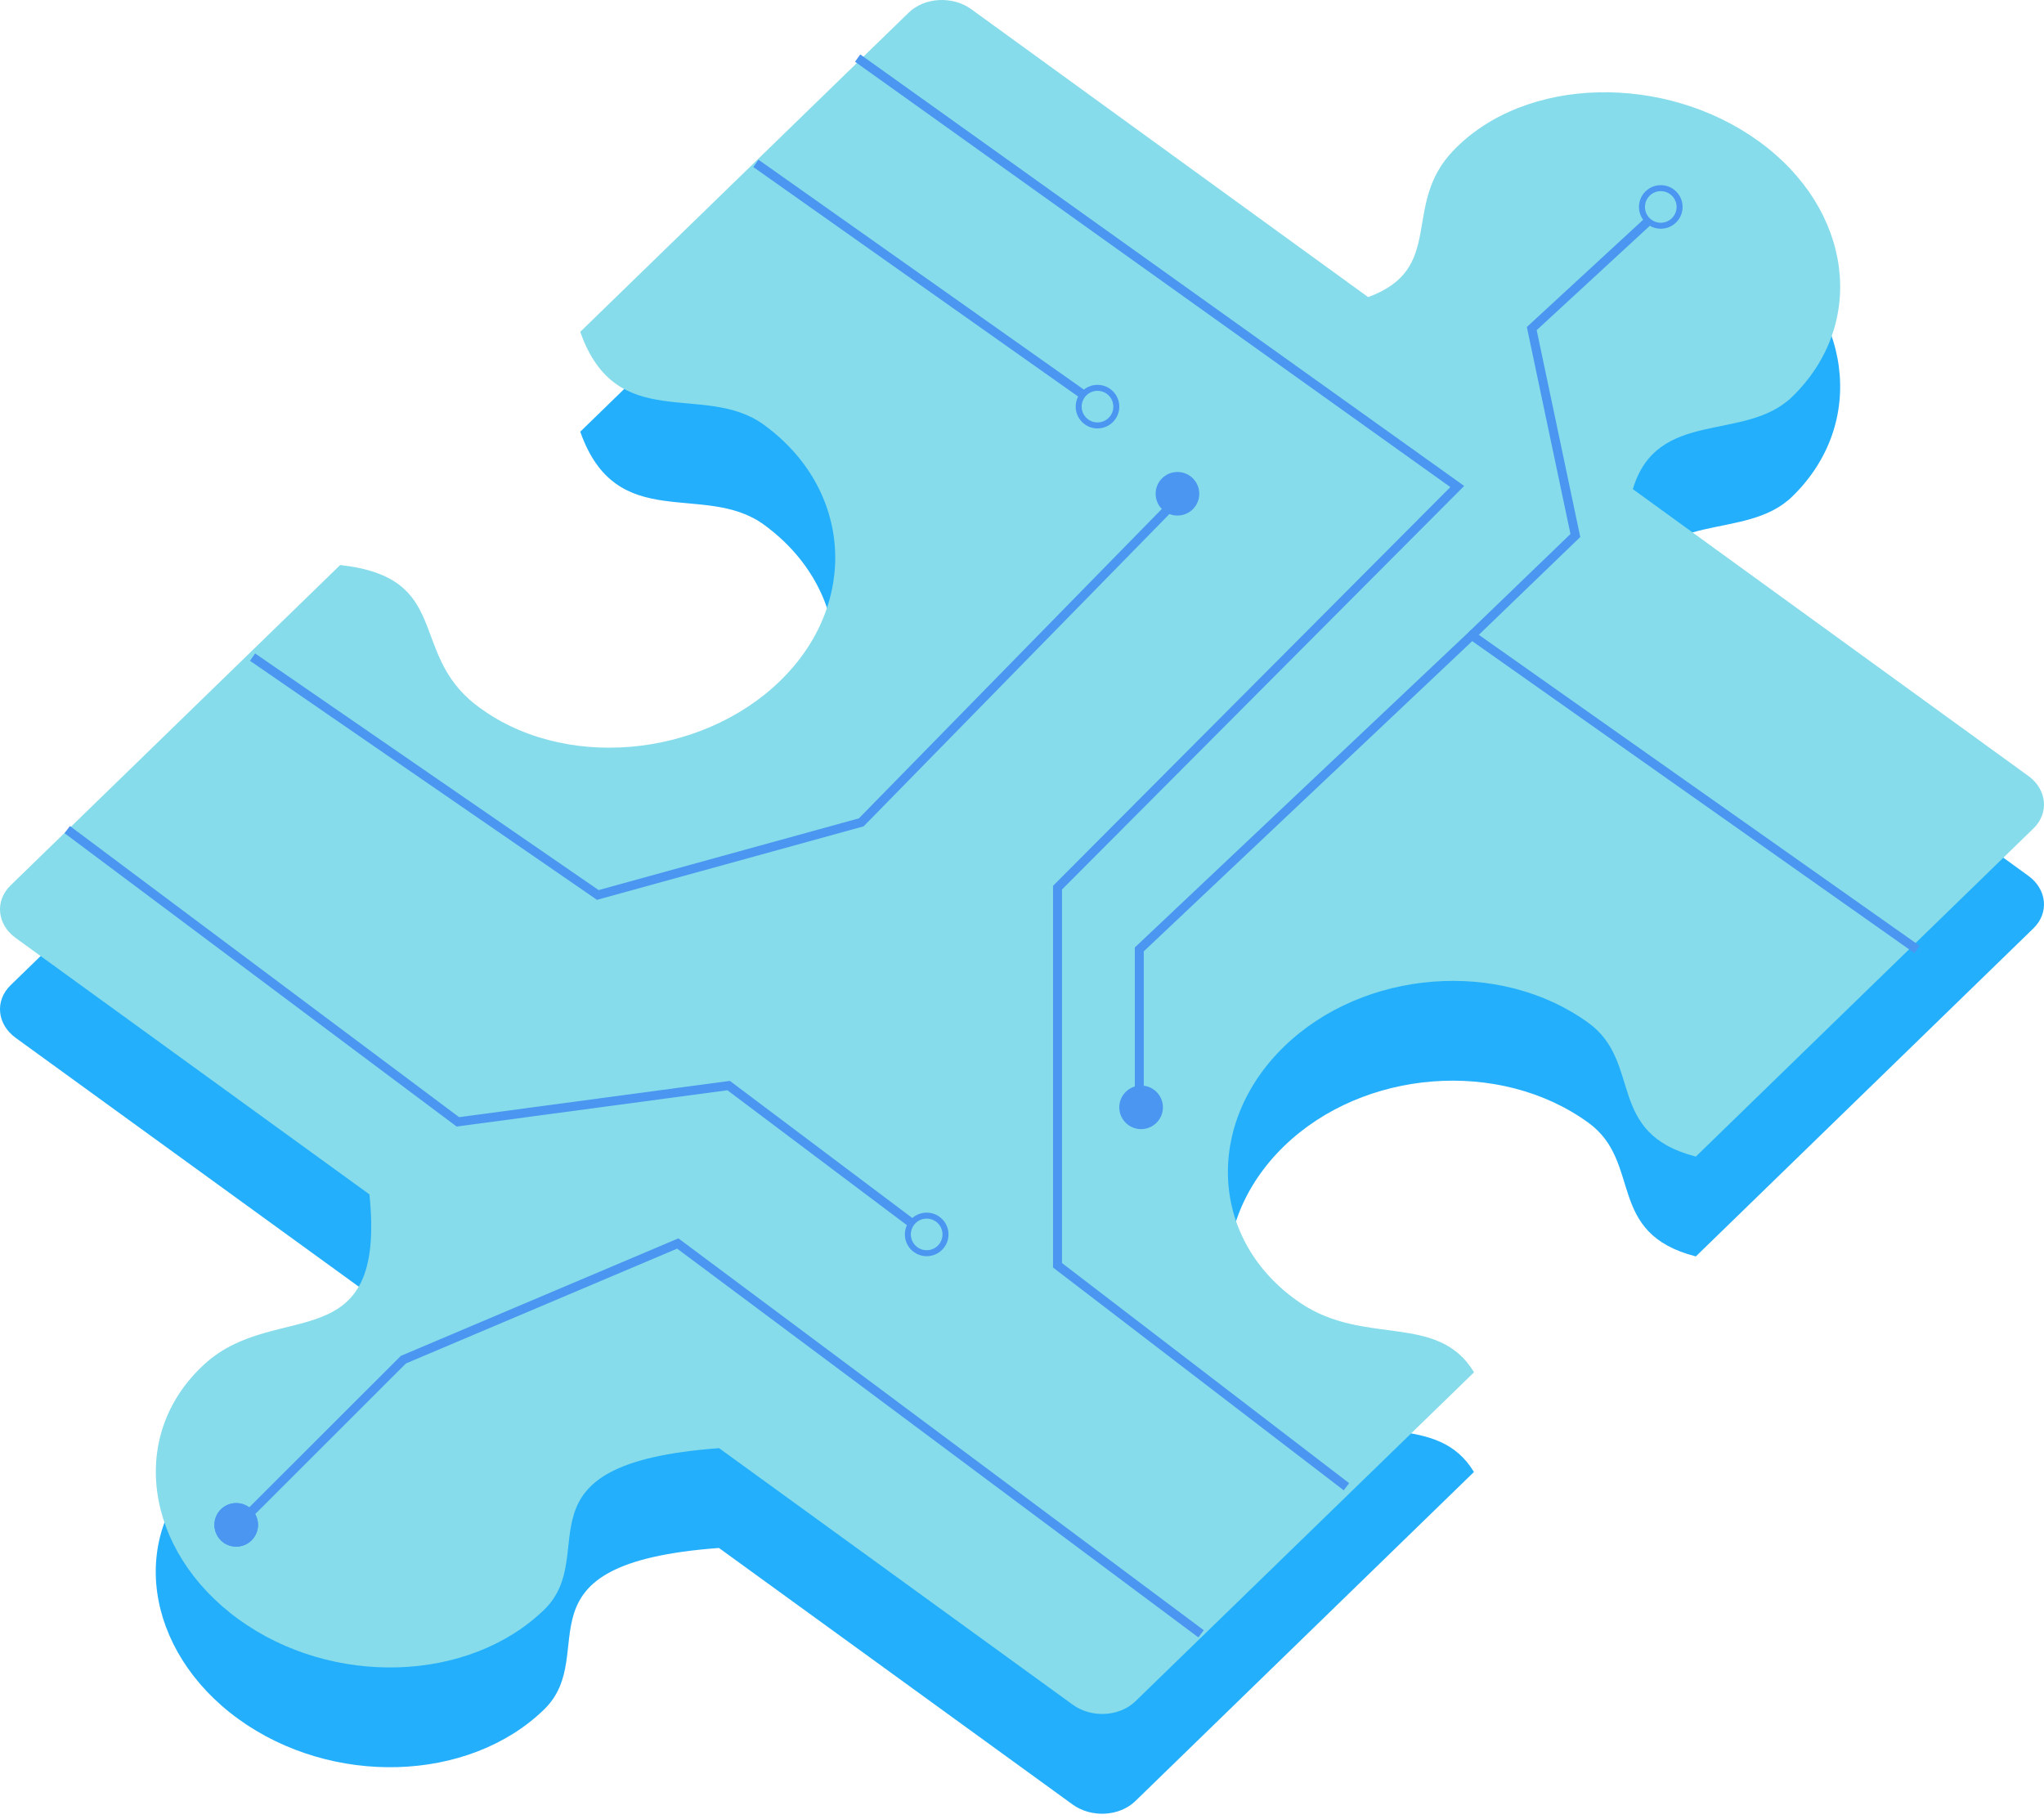
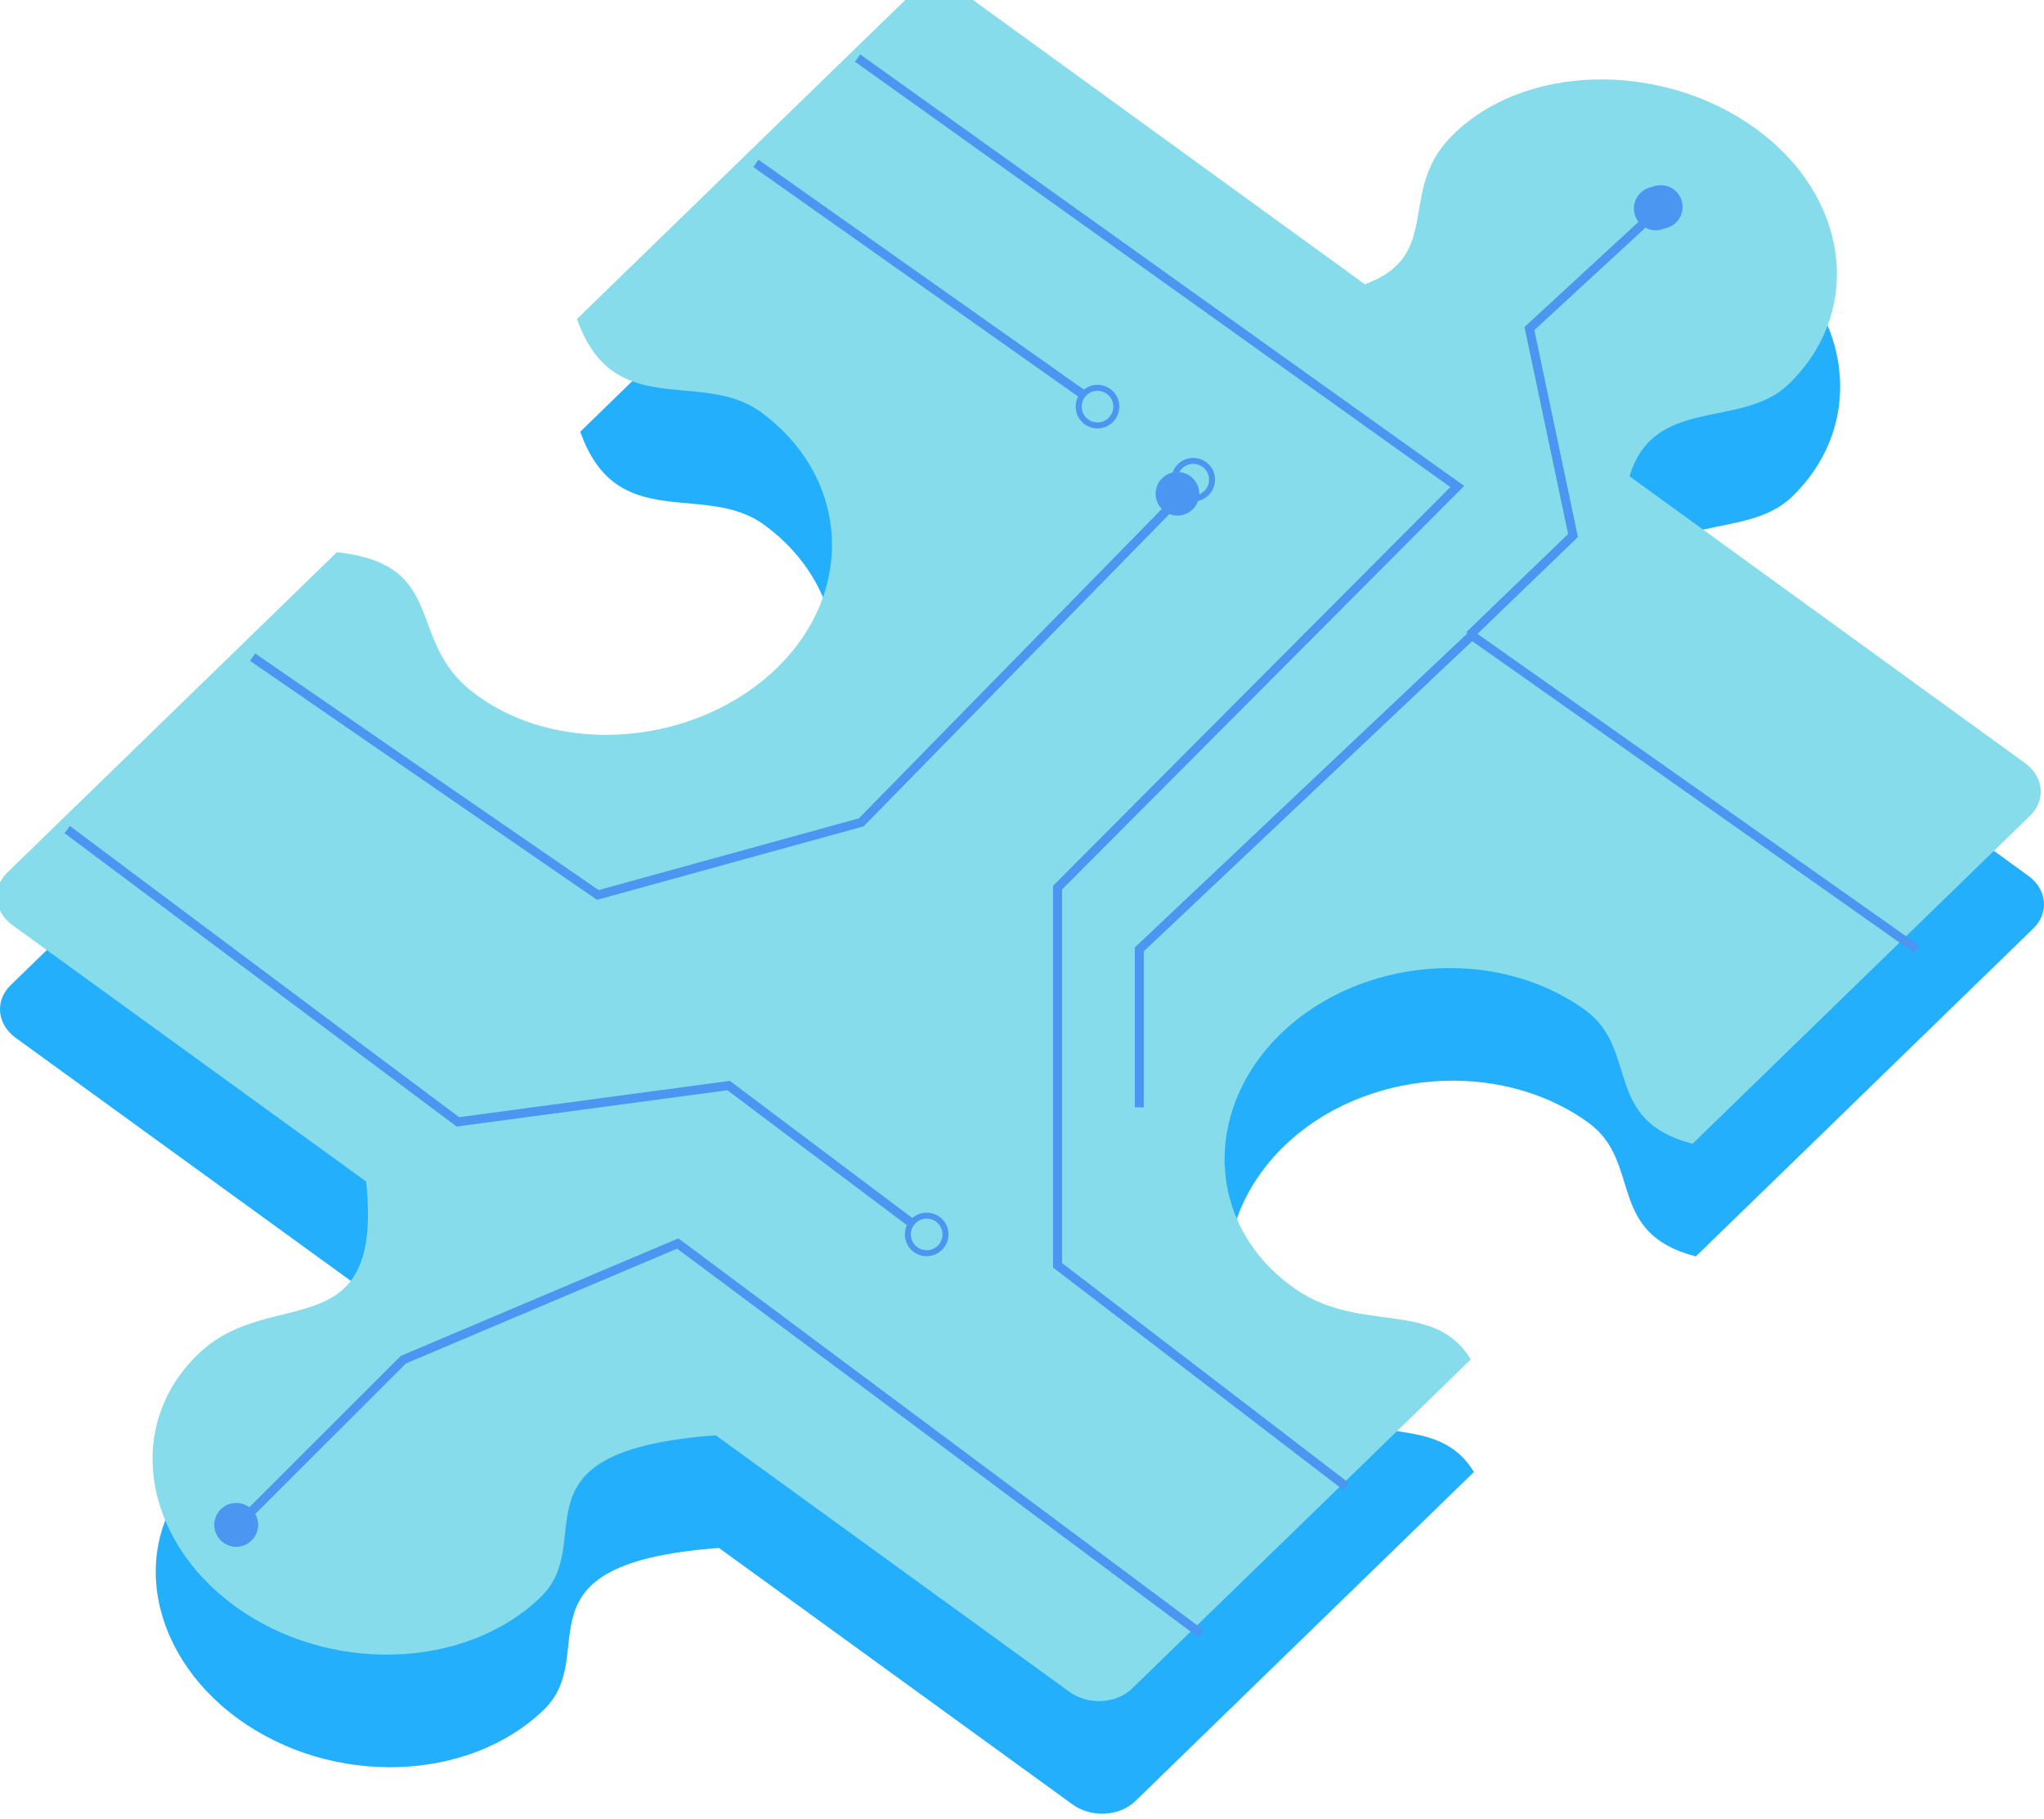
- <svg xmlns="http://www.w3.org/2000/svg" width="100" height="89" viewBox="0 0 100 89" fill="none">
-   <path d="M77.709 54.932C80.376 56.865 78.534 60.337 82.967 61.474L99.482 45.423C100.261 44.666 100.149 43.515 99.233 42.851L79.884 28.817C81.077 24.836 85.372 26.543 87.68 24.298C91.362 20.72 90.633 15.125 86.053 11.803C81.473 8.481 74.618 8.579 71.094 12.265C68.535 14.942 70.76 18.022 66.937 19.425L47.522 5.34C46.606 4.676 45.234 4.75 44.455 5.505L28.388 21.122C30.166 26.174 34.451 23.552 37.363 25.664C41.696 28.808 42.055 34.422 38.163 38.205C34.271 41.989 27.469 42.629 23.266 39.362C19.964 36.793 22.121 33.144 16.643 32.533L0.517 48.206C-0.26 48.963 -0.149 50.114 0.766 50.779L18.069 63.329C18.912 71.5 13.541 68.436 10.031 71.609C6.198 75.073 7.078 80.782 11.658 84.104C16.238 87.426 22.937 87.22 26.619 83.642C29.455 80.883 24.829 76.503 35.174 75.739L52.477 88.291C53.393 88.953 54.767 88.879 55.544 88.124L72.111 72.021C70.333 69.083 66.777 70.777 63.612 68.63C59.151 65.61 58.92 59.87 62.812 56.088C66.704 52.306 73.377 51.788 77.709 54.932Z" fill="#24AFFC" />
-   <path d="M77.709 50.045C80.376 51.979 78.534 55.45 82.967 56.589L99.482 40.536C100.261 39.781 100.149 38.628 99.233 37.965L79.884 23.932C81.077 19.951 85.372 21.658 87.68 19.413C91.362 15.835 90.633 10.241 86.053 6.918C81.473 3.594 74.618 3.69 71.092 7.378C68.534 10.055 70.758 13.133 66.935 14.537L47.522 0.453C46.606 -0.211 45.234 -0.136 44.455 0.62L28.388 16.236C30.166 21.289 34.451 18.665 37.363 20.777C41.696 23.921 42.055 29.536 38.163 33.318C34.271 37.1 27.469 37.743 23.266 34.475C19.964 31.906 22.121 28.257 16.643 27.646L0.517 43.321C-0.26 44.076 -0.149 45.229 0.766 45.892L18.074 58.438C18.917 66.61 13.546 63.545 10.036 66.716C6.198 70.186 7.087 75.895 11.663 79.222C16.24 82.549 22.942 82.336 26.624 78.759C29.46 76.002 24.834 71.621 35.18 70.855L52.483 83.407C53.398 84.072 54.773 83.997 55.549 83.24L72.116 67.143C70.338 64.203 66.782 65.889 63.618 63.75C59.157 60.73 58.926 54.992 62.818 51.21C66.709 47.428 73.377 46.903 77.709 50.045Z" fill="#86DCEA" />
-   <path fill-rule="evenodd" clip-rule="evenodd" d="M3.158 40.766L3.42 40.415L22.461 54.661L35.707 52.885L44.758 59.689L44.494 60.04L35.587 53.343L22.342 55.12L3.158 40.766Z" fill="#4A96F0" />
-   <path fill-rule="evenodd" clip-rule="evenodd" d="M33.189 60.591L58.892 79.762L58.629 80.114L33.128 61.093L19.86 66.711L12.334 74.231L12.024 73.921L19.61 66.341L33.189 60.591Z" fill="#4A96F0" />
-   <path fill-rule="evenodd" clip-rule="evenodd" d="M42.087 2.664L71.632 23.776L51.957 43.523V61.799L66.005 72.569L65.739 72.917L51.518 62.016V43.342L70.957 23.832L41.831 3.021L42.087 2.664Z" fill="#4A96F0" />
-   <path fill-rule="evenodd" clip-rule="evenodd" d="M71.986 30.804L93.912 46.274L93.659 46.632L72.026 31.369L55.957 46.547V54.18H55.519V46.358L71.986 30.804Z" fill="#4A96F0" />
-   <path fill-rule="evenodd" clip-rule="evenodd" d="M58.206 24.135L42.252 40.431L29.206 44.027L12.232 32.333L12.481 31.972L29.287 43.55L42.021 40.04L57.892 23.828L58.206 24.135Z" fill="#4A96F0" />
-   <path fill-rule="evenodd" clip-rule="evenodd" d="M52.945 19.542L36.855 8.173L37.108 7.815L53.198 19.184L52.945 19.542Z" fill="#4A96F0" />
-   <path d="M58.672 24.159C58.672 24.748 58.194 25.225 57.605 25.225C57.016 25.225 56.538 24.748 56.538 24.159C56.538 23.57 57.016 23.093 57.605 23.093C58.194 23.093 58.672 23.57 58.672 24.159Z" fill="#4A96F0" />
-   <path d="M56.894 54.18C56.894 54.769 56.416 55.246 55.827 55.246C55.238 55.246 54.76 54.769 54.76 54.18C54.76 53.591 55.238 53.114 55.827 53.114C56.416 53.114 56.894 53.591 56.894 54.18Z" fill="#4A96F0" />
-   <path fill-rule="evenodd" clip-rule="evenodd" d="M53.693 20.669C54.121 20.669 54.468 20.323 54.468 19.896C54.468 19.469 54.121 19.122 53.693 19.122C53.265 19.122 52.919 19.469 52.919 19.896C52.919 20.323 53.265 20.669 53.693 20.669ZM53.693 20.962C54.282 20.962 54.76 20.484 54.76 19.896C54.76 19.307 54.282 18.83 53.693 18.83C53.104 18.83 52.627 19.307 52.627 19.896C52.627 20.484 53.104 20.962 53.693 20.962Z" fill="#4A96F0" />
-   <path fill-rule="evenodd" clip-rule="evenodd" d="M81.251 10.899C81.679 10.899 82.026 10.552 82.026 10.126C82.026 9.699 81.679 9.352 81.251 9.352C80.823 9.352 80.477 9.699 80.477 10.126C80.477 10.552 80.823 10.899 81.251 10.899ZM81.251 11.191C81.841 11.191 82.318 10.714 82.318 10.126C82.318 9.537 81.841 9.06 81.251 9.06C80.662 9.06 80.185 9.537 80.185 10.126C80.185 10.714 80.662 11.191 81.251 11.191Z" fill="#4A96F0" />
-   <path fill-rule="evenodd" clip-rule="evenodd" d="M45.337 61.171C45.765 61.171 46.111 60.824 46.111 60.397C46.111 59.971 45.765 59.624 45.337 59.624C44.909 59.624 44.562 59.971 44.562 60.397C44.562 60.824 44.909 61.171 45.337 61.171ZM45.337 61.463C45.926 61.463 46.404 60.986 46.404 60.397C46.404 59.809 45.926 59.332 45.337 59.332C44.748 59.332 44.27 59.809 44.27 60.397C44.27 60.986 44.748 61.463 45.337 61.463Z" fill="#4A96F0" />
-   <path d="M12.623 74.609C12.623 75.197 12.146 75.674 11.556 75.674C10.967 75.674 10.49 75.197 10.49 74.609C10.49 74.02 10.967 73.543 11.556 73.543C12.146 73.543 12.623 74.02 12.623 74.609Z" fill="#4A96F0" />
-   <path fill-rule="evenodd" clip-rule="evenodd" d="M11.556 75.382C11.984 75.382 12.331 75.035 12.331 74.609C12.331 74.182 11.984 73.835 11.556 73.835C11.129 73.835 10.782 74.182 10.782 74.609C10.782 75.035 11.129 75.382 11.556 75.382ZM11.556 75.674C12.146 75.674 12.623 75.197 12.623 74.609C12.623 74.02 12.146 73.543 11.556 73.543C10.967 73.543 10.49 74.02 10.49 74.609C10.49 75.197 10.967 75.674 11.556 75.674Z" fill="#4A96F0" />
-   <path fill-rule="evenodd" clip-rule="evenodd" d="M75.18 16.153L80.866 10.908L80.569 10.586L74.699 16L76.833 26.128L71.853 30.929L72.158 31.245L77.312 26.275L75.18 16.153Z" fill="#4A96F0" />
+ <svg xmlns="http://www.w3.org/2000/svg" id="e7uefw3ulsnm1" viewBox="0 0 100 89" shape-rendering="geometricPrecision" text-rendering="geometricPrecision">
+   <style>#e7uefw3ulsnm12_to {animation: e7uefw3ulsnm12_to__to 2500ms linear infinite normal forwards}@keyframes e7uefw3ulsnm12_to__to { 0% {transform: translate(0px,0px)} 12% {transform: translate(-15.26475px,15.72384px)} 28% {transform: translate(-28.23406px,19.39657px)} 48% {transform: translate(-44.76131px,8.263626px)} 100% {transform: translate(-44.76131px,8.263626px)} }#e7uefw3ulsnm13_to {animation: e7uefw3ulsnm13_to__to 2500ms linear infinite normal forwards}@keyframes e7uefw3ulsnm13_to__to { 0% {transform: translate(25.17708px,-43.97931px)} 4% {transform: translate(19.09414px,-38.24068px)} 12% {transform: translate(21.04527px,-27.91115px)} 24% {transform: translate(-0.072888px,-7.711177px)} 32% {transform: translate(-0.187661px,-0.136186px)} 48% {transform: translate(0.041884px,-7.940722px)} 68% {transform: translate(15.99527px,-23.32025px)} 80% {transform: translate(37.11343px,-8.285039px)} 100% {transform: translate(37.11343px,-8.285039px)} }#e7uefw3ulsnm18_to {animation: e7uefw3ulsnm18_to__to 2500ms linear infinite normal forwards}@keyframes e7uefw3ulsnm18_to__to { 0% {transform: translate(-0px,0px)} 12% {transform: translate(8.570602px,-7.77897px)} 20% {transform: translate(21.66187px,-13.503px)} 36% {transform: translate(43.9621px,2.1316px)} 100% {transform: translate(43.9621px,2.1316px)} }</style>
+   <path id="e7uefw3ulsnm2" d="M12.623,74.609C12.623,75.197,12.146,75.674,11.556,75.674C10.967,75.674,10.49,75.197,10.49,74.609C10.49,74.02,10.967,73.543,11.556,73.543C12.146,73.543,12.623,74.02,12.623,74.609Z" transform="matrix(1 0 0 1 0 -0.00000000000001)" fill="rgb(74,150,240)" stroke="none" stroke-width="1" />
+   <path id="e7uefw3ulsnm3" d="M12.623,74.609C12.623,75.197,12.146,75.674,11.556,75.674C10.967,75.674,10.49,75.197,10.49,74.609C10.49,74.02,10.967,73.543,11.556,73.543C12.146,73.543,12.623,74.02,12.623,74.609Z" transform="matrix(1 0 0 1 0 -0.00000000000001)" fill="rgb(74,150,240)" stroke="none" stroke-width="1" />
+   <path id="e7uefw3ulsnm4" d="M77.709,54.932C80.376,56.865,78.534,60.337,82.967,61.474L99.482,45.423C100.261,44.666,100.149,43.515,99.233,42.851L79.884,28.817C81.077,24.836,85.372,26.543,87.68,24.298C91.362,20.72,90.633,15.125,86.053,11.803C81.473,8.481,74.618,8.579,71.094,12.265C68.535,14.942,70.76,18.022,66.937,19.425L47.522,5.34C46.606,4.676,45.234,4.75,44.455,5.505L28.388,21.122C30.166,26.174,34.451,23.552,37.363,25.664C41.696,28.808,42.055,34.422,38.163,38.205C34.271,41.989,27.469,42.629,23.266,39.362C19.964,36.793,22.121,33.144,16.643,32.533L0.517,48.206C-0.26,48.963,-0.149,50.114,0.766,50.779L18.069,63.329C18.912,71.5,13.541,68.436,10.031,71.609C6.198,75.073,7.078,80.782,11.658,84.104C16.238,87.426,22.937,87.22,26.619,83.642C29.455,80.883,24.829,76.503,35.174,75.739L52.477,88.291C53.393,88.953,54.767,88.879,55.544,88.124L72.111,72.021C70.333,69.083,66.777,70.777,63.612,68.63C59.151,65.61,58.92,59.87,62.812,56.088C66.704,52.306,73.377,51.788,77.709,54.932Z" fill="rgb(36,175,252)" stroke="none" stroke-width="1" />
+   <path id="e7uefw3ulsnm5" d="M77.709,50.045C80.376,51.979,78.534,55.45,82.967,56.589L99.482,40.536C100.261,39.781,100.149,38.628,99.233,37.965L79.884,23.932C81.077,19.951,85.372,21.658,87.68,19.413C91.362,15.835,90.633,10.241,86.053,6.918C81.473,3.594,74.618,3.69,71.092,7.378C68.534,10.055,70.758,13.133,66.935,14.537L47.522,0.453C46.606,-0.211,45.234,-0.136,44.455,0.62L28.388,16.236C30.166,21.289,34.451,18.665,37.363,20.777C41.696,23.921,42.055,29.536,38.163,33.318C34.271,37.1,27.469,37.743,23.266,34.475C19.964,31.906,22.121,28.257,16.643,27.646L0.517,43.321C-0.26,44.076,-0.149,45.229,0.766,45.892L18.074,58.438C18.917,66.61,13.546,63.545,10.036,66.716C6.198,70.186,7.087,75.895,11.663,79.222C16.24,82.549,22.942,82.336,26.624,78.759C29.46,76.002,24.834,71.621,35.18,70.855L52.483,83.407C53.398,84.072,54.773,83.997,55.549,83.24L72.116,67.143C70.338,64.203,66.782,65.889,63.618,63.75C59.157,60.73,58.926,54.992,62.818,51.21C66.709,47.428,73.377,46.903,77.709,50.045Z" transform="matrix(1 0 0 1 -0.160328 -0.627739)" fill="rgb(134,220,234)" stroke="none" stroke-width="1" />
+   <path id="e7uefw3ulsnm6" d="M3.158,40.766L3.42,40.415L22.461,54.661L35.707,52.885L44.758,59.689L44.494,60.04L35.587,53.343L22.342,55.12L3.158,40.766Z" clip-rule="evenodd" fill="rgb(74,150,240)" fill-rule="evenodd" stroke="none" stroke-width="1" />
+   <path id="e7uefw3ulsnm7" d="M33.189,60.591L58.892,79.762L58.629,80.114L33.128,61.093L19.86,66.711L12.334,74.231L12.024,73.921L19.61,66.341L33.189,60.591Z" clip-rule="evenodd" fill="rgb(74,150,240)" fill-rule="evenodd" stroke="none" stroke-width="1" />
+   <path id="e7uefw3ulsnm8" d="M42.087,2.664L71.632,23.776L51.957,43.523L51.957,61.799L66.005,72.569L65.739,72.917L51.518,62.016L51.518,43.342L70.957,23.832L41.831,3.021L42.087,2.664Z" clip-rule="evenodd" fill="rgb(74,150,240)" fill-rule="evenodd" stroke="none" stroke-width="1" />
+   <path id="e7uefw3ulsnm9" d="M71.986,30.804L93.912,46.274L93.659,46.632L72.026,31.369L55.957,46.547L55.957,54.18L55.519,54.18L55.519,46.358L71.986,30.804Z" clip-rule="evenodd" fill="rgb(74,150,240)" fill-rule="evenodd" stroke="none" stroke-width="1" />
+   <path id="e7uefw3ulsnm10" d="M58.206,24.135L42.252,40.431L29.206,44.027L12.232,32.333L12.481,31.972L29.287,43.55L42.021,40.04L57.892,23.828L58.206,24.135Z" clip-rule="evenodd" fill="rgb(74,150,240)" fill-rule="evenodd" stroke="none" stroke-width="1" />
+   <path id="e7uefw3ulsnm11" d="M52.945,19.542L36.855,8.173L37.108,7.815L53.198,19.184L52.945,19.542Z" clip-rule="evenodd" fill="rgb(74,150,240)" fill-rule="evenodd" stroke="none" stroke-width="1" />
+   <g id="e7uefw3ulsnm12_to" transform="translate(0,0)">
+     <path id="e7uefw3ulsnm12" d="M58.672,24.159C58.672,24.748,58.194,25.225,57.605,25.225C57.016,25.225,56.538,24.748,56.538,24.159C56.538,23.57,57.016,23.093,57.605,23.093C58.194,23.093,58.672,23.57,58.672,24.159Z" transform="translate(0,0)" fill="rgb(74,150,240)" stroke="none" stroke-width="1" />
+   </g>
+   <g id="e7uefw3ulsnm13_to" transform="translate(25.17708,-43.97931)">
+     <path id="e7uefw3ulsnm13" d="M56.894,54.18C56.894,54.769,56.416,55.246,55.827,55.246C55.238,55.246,54.76,54.769,54.76,54.18C54.76,53.591,55.238,53.114,55.827,53.114C56.416,53.114,56.894,53.591,56.894,54.18Z" transform="translate(0,0)" fill="rgb(74,150,240)" stroke="none" stroke-width="1" />
+   </g>
+   <path id="e7uefw3ulsnm14" d="M53.693,20.669C54.121,20.669,54.468,20.323,54.468,19.896C54.468,19.469,54.121,19.122,53.693,19.122C53.265,19.122,52.919,19.469,52.919,19.896C52.919,20.323,53.265,20.669,53.693,20.669ZM53.693,20.962C54.282,20.962,54.76,20.484,54.76,19.896C54.76,19.307,54.282,18.83,53.693,18.83C53.104,18.83,52.627,19.307,52.627,19.896C52.627,20.484,53.104,20.962,53.693,20.962Z" clip-rule="evenodd" fill="rgb(74,150,240)" fill-rule="evenodd" stroke="none" stroke-width="1" />
+   <path id="e7uefw3ulsnm15" d="M53.693,20.669C54.121,20.669,54.468,20.323,54.468,19.896C54.468,19.469,54.121,19.122,53.693,19.122C53.265,19.122,52.919,19.469,52.919,19.896C52.919,20.323,53.265,20.669,53.693,20.669ZM53.693,20.962C54.282,20.962,54.76,20.484,54.76,19.896C54.76,19.307,54.282,18.83,53.693,18.83C53.104,18.83,52.627,19.307,52.627,19.896C52.627,20.484,53.104,20.962,53.693,20.962Z" transform="matrix(1 0 0 1 4.683909 3.574562)" clip-rule="evenodd" fill="rgb(74,150,240)" fill-rule="evenodd" stroke="none" stroke-width="1" />
+   <path id="e7uefw3ulsnm16" d="M81.251,10.899C81.679,10.899,82.026,10.552,82.026,10.126C82.026,9.699,81.679,9.352,81.251,9.352C80.823,9.352,80.477,9.699,80.477,10.126C80.477,10.552,80.823,10.899,81.251,10.899ZM81.251,11.191C81.841,11.191,82.318,10.714,82.318,10.126C82.318,9.537,81.841,9.06,81.251,9.06C80.662,9.06,80.185,9.537,80.185,10.126C80.185,10.714,80.662,11.191,81.251,11.191Z" clip-rule="evenodd" fill="rgb(74,150,240)" fill-rule="evenodd" stroke="none" stroke-width="1" />
+   <path id="e7uefw3ulsnm17" d="M45.337,61.171C45.765,61.171,46.111,60.824,46.111,60.397C46.111,59.971,45.765,59.624,45.337,59.624C44.909,59.624,44.562,59.971,44.562,60.397C44.562,60.824,44.909,61.171,45.337,61.171ZM45.337,61.463C45.926,61.463,46.404,60.986,46.404,60.397C46.404,59.809,45.926,59.332,45.337,59.332C44.748,59.332,44.27,59.809,44.27,60.397C44.27,60.986,44.748,61.463,45.337,61.463Z" clip-rule="evenodd" fill="rgb(74,150,240)" fill-rule="evenodd" stroke="none" stroke-width="1" />
+   <g id="e7uefw3ulsnm18_to" transform="translate(-0,0)">
+     <path id="e7uefw3ulsnm18" d="M12.623,74.609C12.623,75.197,12.146,75.674,11.556,75.674C10.967,75.674,10.49,75.197,10.49,74.609C10.49,74.02,10.967,73.543,11.556,73.543C12.146,73.543,12.623,74.02,12.623,74.609Z" transform="translate(0,0)" fill="rgb(74,150,240)" stroke="none" stroke-width="1" />
+   </g>
+   <path id="e7uefw3ulsnm19" d="M11.556,75.382C11.984,75.382,12.331,75.035,12.331,74.609C12.331,74.182,11.984,73.835,11.556,73.835C11.129,73.835,10.782,74.182,10.782,74.609C10.782,75.035,11.129,75.382,11.556,75.382ZM11.556,75.674C12.146,75.674,12.623,75.197,12.623,74.609C12.623,74.02,12.146,73.543,11.556,73.543C10.967,73.543,10.49,74.02,10.49,74.609C10.49,75.197,10.967,75.674,11.556,75.674Z" clip-rule="evenodd" fill="rgb(74,150,240)" fill-rule="evenodd" stroke="none" stroke-width="1" />
+   <path id="e7uefw3ulsnm20" d="M75.18,16.153L80.866,10.908L80.569,10.586L74.699,16L76.833,26.128L71.853,30.929L72.158,31.245L77.312,26.275L75.18,16.153Z" transform="matrix(1 0 0 1 -0.114773 0)" clip-rule="evenodd" fill="rgb(74,150,240)" fill-rule="evenodd" stroke="none" stroke-width="1" />
</svg>
